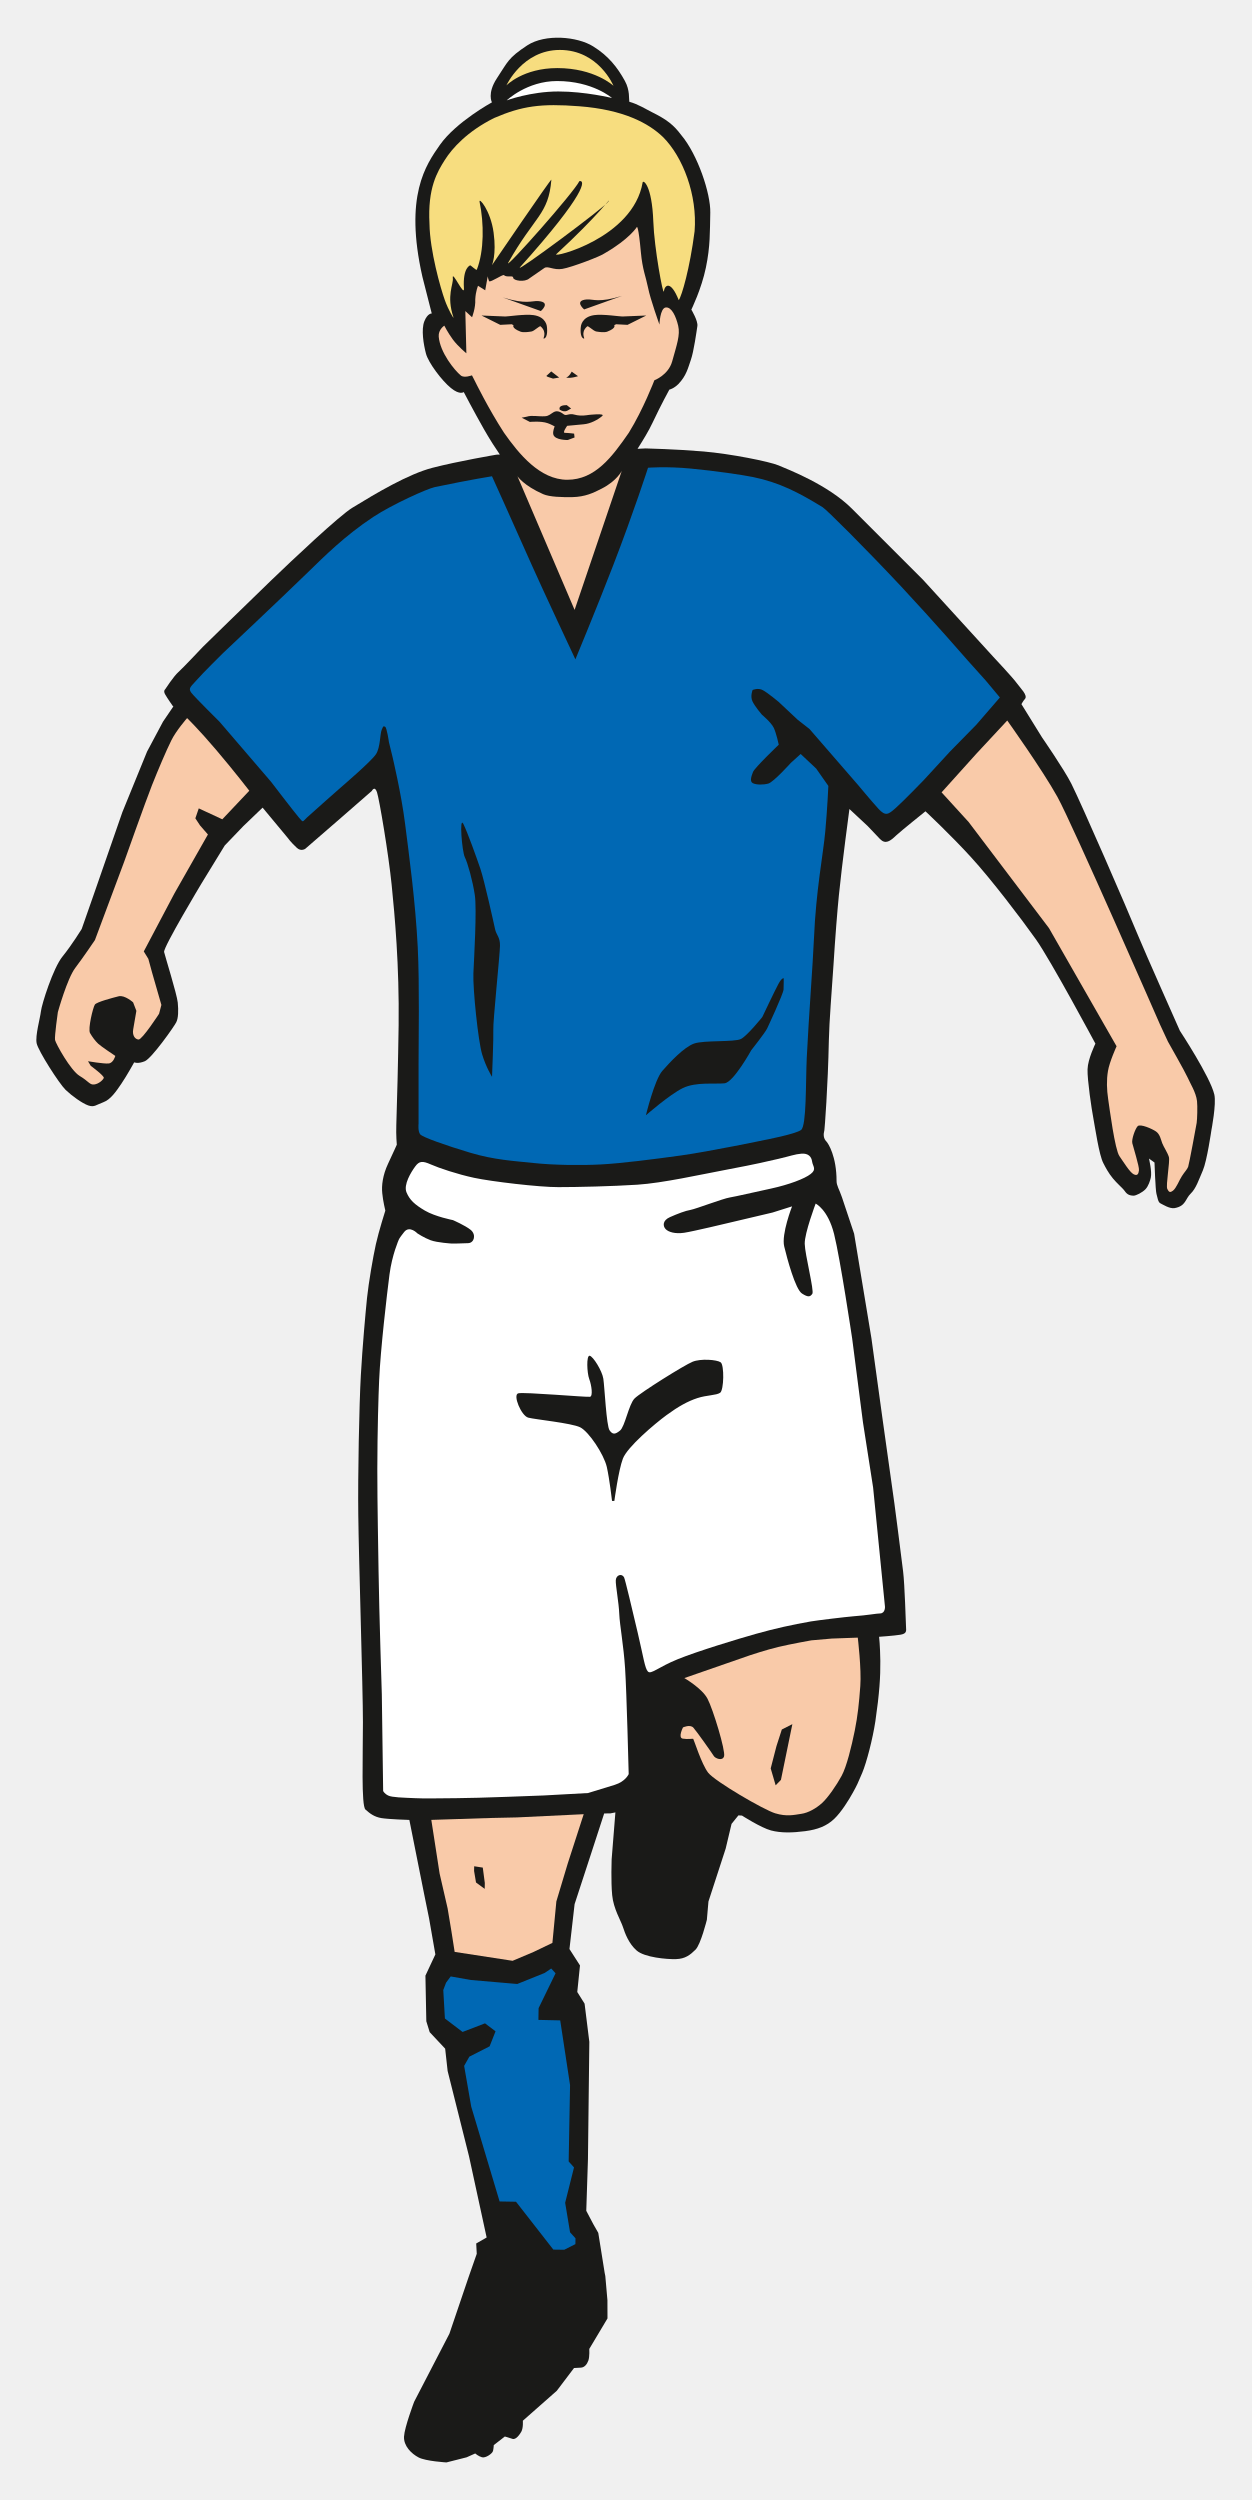
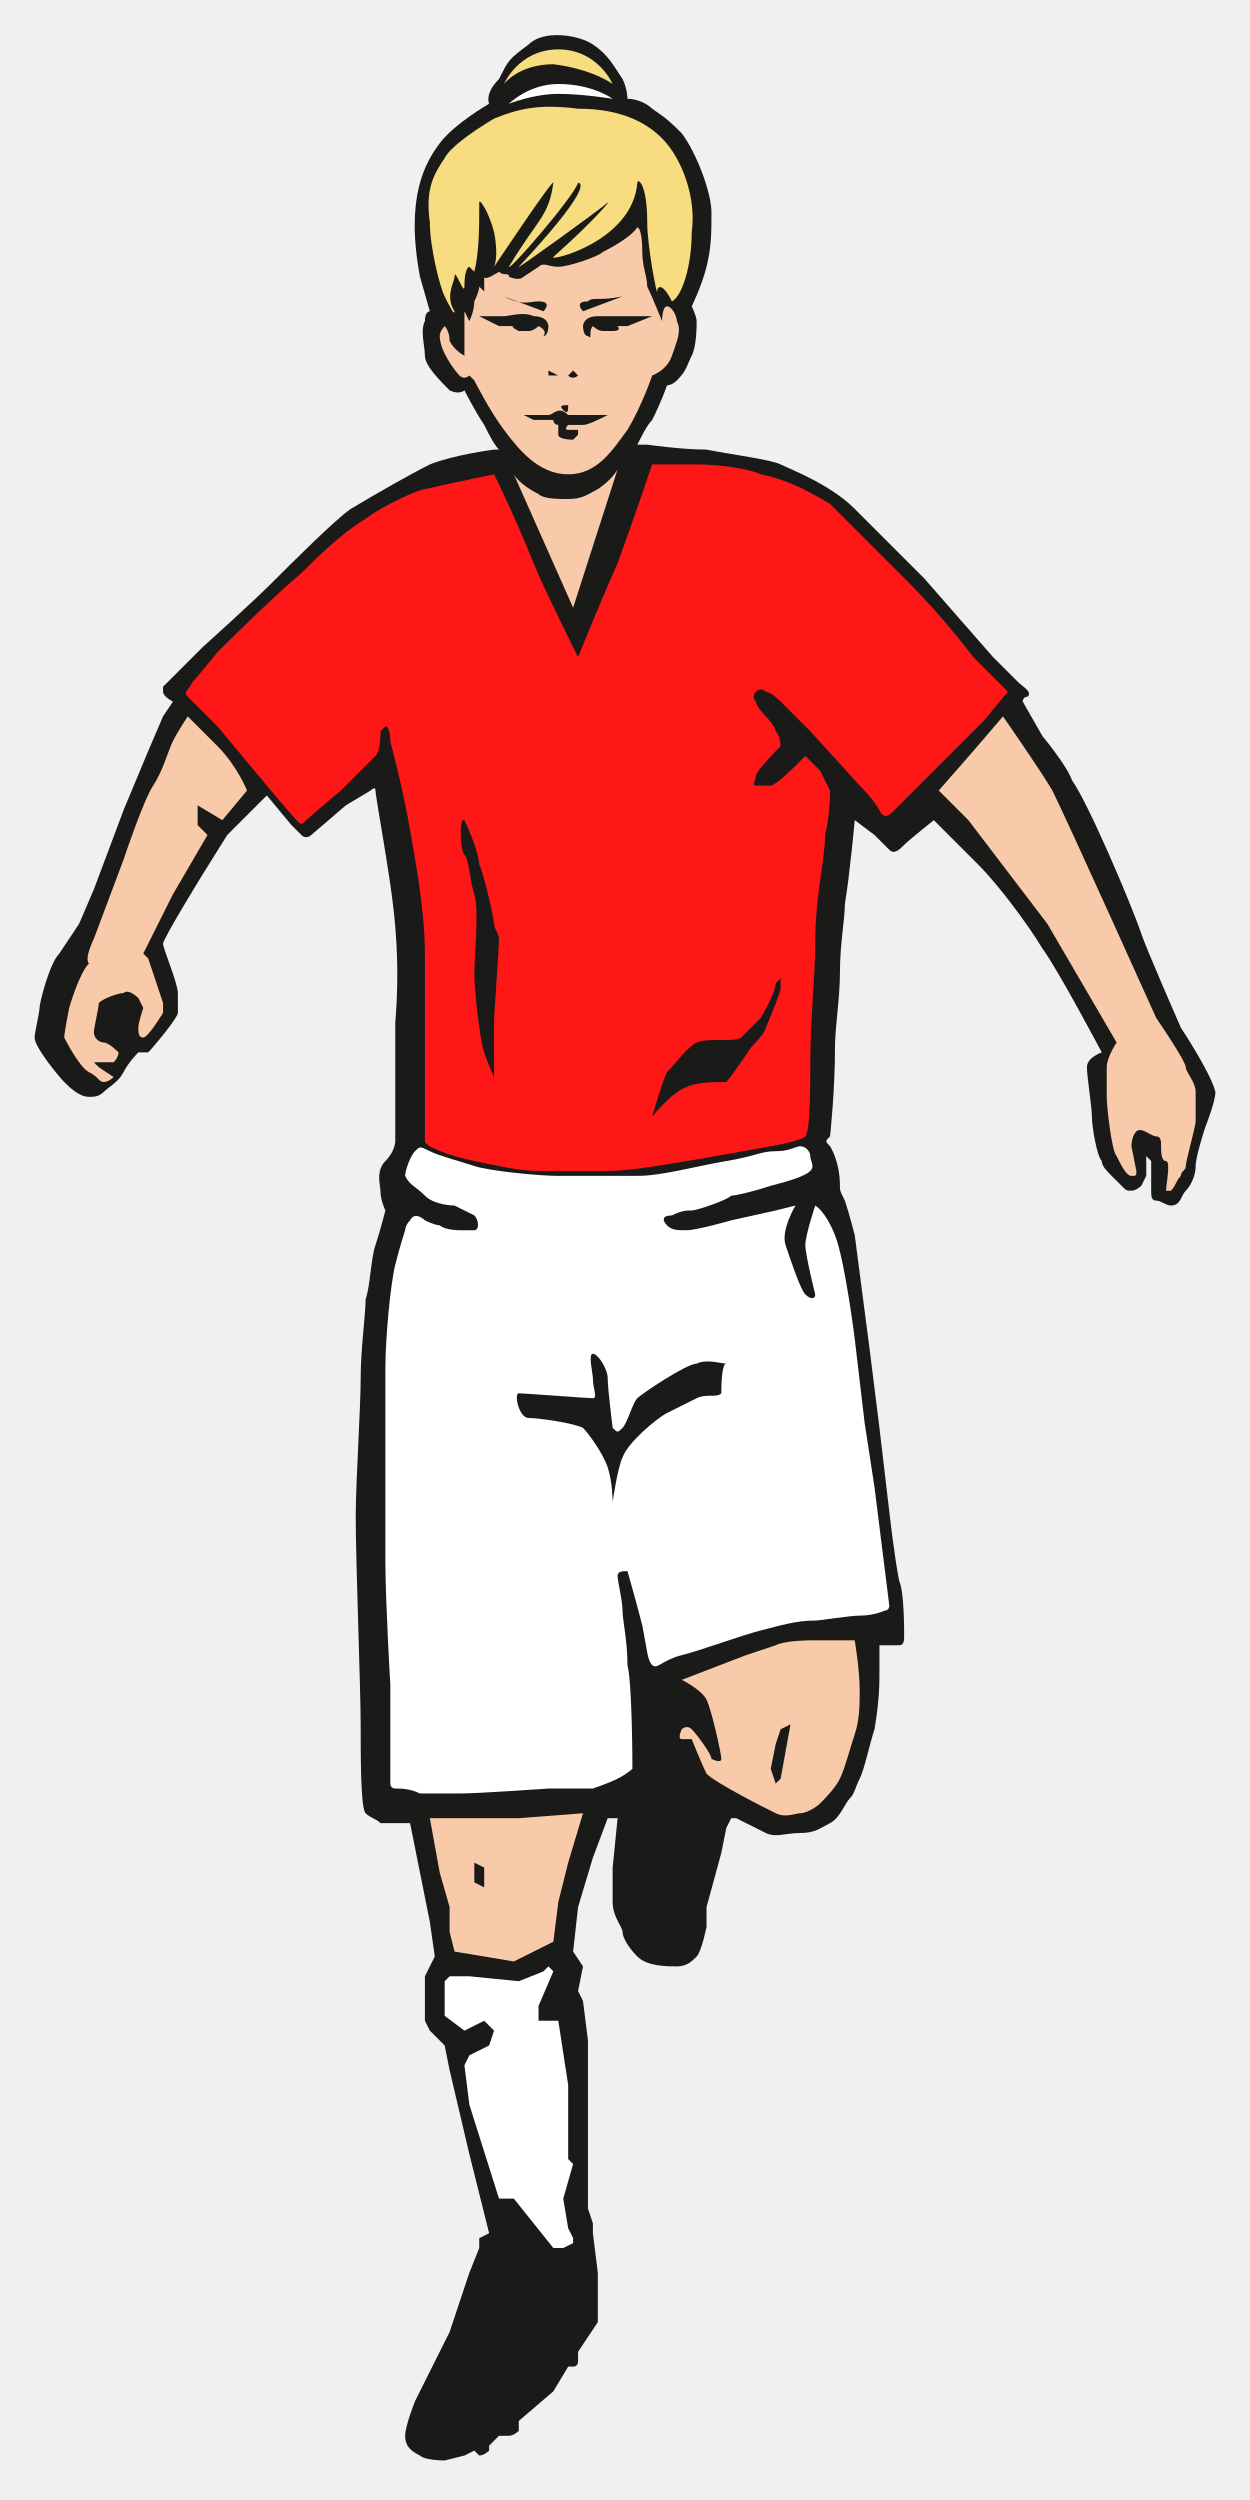
- <svg xmlns="http://www.w3.org/2000/svg" version="1.1" id="Ebene_1" x="0px" y="0px" width="25.305px" height="50.561px" viewBox="0 0 25.305 50.561" enable-background="new 0 0 25.305 50.561" xml:space="preserve">
-   <path fill-rule="evenodd" clip-rule="evenodd" fill="#1A1A18" d="M24.559,22.136c-0.081-0.354-0.697-1.29-0.697-1.29  s-0.725-1.631-0.835-1.901c-0.25-0.609-1.141-2.656-1.359-3.094c-0.146-0.289-0.594-0.938-0.594-0.938l-0.416-0.672  c0,0,0.035-0.066,0.07-0.104c0.067-0.073-0.093-0.221-0.166-0.323c-0.072-0.103-0.473-0.53-0.473-0.53l-1.422-1.559  c0,0-1.167-1.166-1.438-1.438c-0.484-0.484-1.291-0.793-1.484-0.875c-0.195-0.08-0.969-0.234-1.515-0.281  c-0.547-0.047-1.172-0.062-1.172-0.062l-0.164,0.008c0.107-0.168,0.228-0.365,0.305-0.531c0.168-0.357,0.338-0.666,0.338-0.666  s0.088-0.018,0.183-0.113c0.163-0.17,0.196-0.329,0.253-0.492c0.058-0.164,0.115-0.576,0.131-0.681  c0.016-0.104-0.122-0.332-0.122-0.332s0.204-0.414,0.294-0.849c0.091-0.435,0.08-0.727,0.089-1.112  c0.009-0.384-0.253-1.172-0.587-1.569c-0.154-0.205-0.288-0.312-0.596-0.465c-0.133-0.066-0.275-0.159-0.455-0.209  c-0.01-0.049,0.016-0.233-0.09-0.423c-0.152-0.275-0.333-0.506-0.641-0.697c-0.317-0.199-0.967-0.259-1.333-0.02  c-0.392,0.258-0.39,0.329-0.614,0.666c-0.201,0.306-0.1,0.486-0.1,0.486s-0.724,0.395-1.052,0.86  C8.613,3.336,8.172,3.959,8.543,5.598L8.732,6.34c0,0-0.084-0.008-0.15,0.158C8.516,6.663,8.566,6.967,8.615,7.152  c0.049,0.184,0.32,0.546,0.504,0.695c0.182,0.149,0.26,0.082,0.26,0.082s0.195,0.375,0.406,0.747  c0.13,0.229,0.248,0.406,0.324,0.517l-0.066,0.002c0,0-0.775,0.131-1.297,0.266c-0.484,0.125-1.136,0.511-1.62,0.808  C6.861,10.43,5.918,11.32,5.48,11.742S4.1,13.085,4.1,13.085s-0.406,0.432-0.494,0.509c-0.09,0.078-0.266,0.347-0.266,0.347  s-0.043,0.03,0.002,0.106c0.043,0.076,0.151,0.229,0.151,0.229l0.013,0.012l-0.209,0.307l-0.323,0.606l-0.499,1.224l-0.57,1.641  l-0.253,0.723c0,0-0.197,0.32-0.387,0.555c-0.19,0.232-0.421,0.967-0.437,1.107c-0.016,0.143-0.118,0.494-0.087,0.648  c0.031,0.154,0.458,0.82,0.586,0.943s0.336,0.272,0.458,0.315c0.123,0.042,0.157-0.011,0.305-0.065  c0.147-0.054,0.256-0.215,0.366-0.377s0.258-0.43,0.258-0.43s0.072,0.037,0.216-0.023c0.142-0.062,0.592-0.701,0.634-0.786  c0.043-0.083,0.047-0.235,0.031-0.401c-0.017-0.168-0.255-0.93-0.276-1.021c-0.022-0.091,0.757-1.388,0.757-1.388l0.469-0.766  l0.375-0.391l0.391-0.375l0.506,0.609c0,0,0.062,0.09,0.188,0.205c0.084,0.078,0.168,0.019,0.168,0.019l0.729-0.632l0.618-0.539  c0,0,0.057-0.115,0.104,0.025s0.234,1.25,0.297,1.875s0.156,1.625,0.141,2.844c-0.011,0.781-0.031,1.516-0.047,2.016  c-0.007,0.204,0.01,0.395,0.01,0.395S7.959,23.3,7.849,23.534s-0.134,0.444-0.118,0.599c0.014,0.154,0.062,0.351,0.062,0.351  s-0.131,0.411-0.191,0.679c-0.059,0.268-0.145,0.766-0.179,1.086c-0.032,0.32-0.091,0.963-0.125,1.562s-0.062,2.057-0.052,2.822  c0.01,0.906,0.094,3.511,0.094,4.198s-0.036,1.686,0.051,1.766c0.088,0.079,0.178,0.149,0.324,0.173  c0.146,0.024,0.564,0.037,0.564,0.037l0.299,1.5l0.1,0.492l0.127,0.728l-0.201,0.429l0.018,0.923l0.068,0.22l0.313,0.334l0.05,0.451  l0.432,1.723l0.357,1.645l-0.211,0.121l0.011,0.209l-0.159,0.454l-0.394,1.162l-0.713,1.376c0,0-0.196,0.518-0.205,0.705  c-0.009,0.189,0.148,0.345,0.296,0.422c0.147,0.076,0.562,0.1,0.562,0.1l0.407-0.103l0.175-0.078c0,0,0.064,0.057,0.137,0.077  c0.07,0.021,0.21-0.073,0.223-0.129s0.015-0.117,0.015-0.117l0.224-0.174c0,0,0.078,0.021,0.152,0.047  c0.074,0.027,0.154-0.097,0.181-0.144c0.043-0.079,0.031-0.222,0.031-0.222l0.687-0.606l0.348-0.46c0,0,0.07-0.004,0.141-0.008  c0.069-0.004,0.122-0.065,0.15-0.145c0.027-0.08,0.018-0.234,0.018-0.234l0.368-0.616l-0.001-0.367l-0.043-0.491l-0.013-0.064  L12.1,45.159l-0.101-0.177l-0.142-0.27l0.034-1.042l0.028-2.374l-0.096-0.773l-0.148-0.236l0.055-0.537l-0.213-0.332l0.104-0.908  l0.338-1.035l0.26-0.799l0.123-0.001l0.104-0.02l-0.076,0.951c0,0-0.016,0.448,0.011,0.722c0.025,0.274,0.178,0.52,0.218,0.646  c0.041,0.127,0.119,0.337,0.278,0.475s0.607,0.179,0.794,0.173c0.188-0.005,0.289-0.086,0.396-0.192  c0.106-0.107,0.229-0.604,0.229-0.604l0.032-0.369l0.348-1.069l0.119-0.501l0.139-0.172l0.072,0.004c0,0,0.383,0.246,0.588,0.301  c0.206,0.054,0.438,0.047,0.691,0.014s0.435-0.105,0.584-0.246s0.301-0.39,0.382-0.537c0.081-0.146,0.101-0.191,0.187-0.396  c0.087-0.207,0.211-0.682,0.266-1.045c0.082-0.559,0.104-0.907,0.1-1.218s-0.025-0.489-0.025-0.489s0.309-0.021,0.432-0.042  c0.124-0.021,0.119-0.071,0.113-0.153c-0.004-0.076-0.027-0.867-0.059-1.125c-0.055-0.456-0.176-1.374-0.176-1.374l-0.238-1.696  l-0.227-1.648l-0.35-2.114c0-0.001-0.141-0.425-0.246-0.737c-0.056-0.163-0.109-0.236-0.109-0.328c0-0.5-0.168-0.76-0.203-0.797  c-0.062-0.062-0.068-0.141-0.043-0.234c0.004-0.01,0.072-0.885,0.09-1.812c0.008-0.389,0.062-1.047,0.094-1.531  c0.035-0.561,0.078-1.098,0.109-1.406c0.062-0.625,0.213-1.744,0.213-1.744l0.367,0.342c0,0,0.153,0.16,0.251,0.264  c0.112,0.116,0.208,0.043,0.331-0.075c0.088-0.083,0.589-0.485,0.589-0.485s0.519,0.486,0.923,0.93  c0.404,0.441,1.01,1.236,1.311,1.66c0.301,0.425,1.203,2.109,1.203,2.109s-0.154,0.312-0.159,0.52  c-0.007,0.207,0.083,0.812,0.117,0.986c0.033,0.174,0.116,0.75,0.202,0.91c0.046,0.09,0.101,0.197,0.194,0.31  c0.077,0.094,0.197,0.199,0.222,0.233c0.053,0.075,0.088,0.112,0.193,0.116c0.053,0.001,0.18-0.065,0.242-0.129  s0.096-0.177,0.109-0.235c0.028-0.124-0.037-0.387-0.037-0.387l0.112,0.08c0,0,0.019,0.565,0.04,0.635  c0.021,0.068,0.029,0.167,0.08,0.191s0.186,0.114,0.289,0.096c0.227-0.042,0.213-0.187,0.322-0.292  c0.11-0.105,0.164-0.28,0.247-0.47s0.173-0.814,0.173-0.814S24.603,22.325,24.559,22.136z" />
-   <path id="skin-arm-r" fill-rule="evenodd" clip-rule="evenodd" fill="#F9CAA9" d="M3.078,19.677l0.186,0.647l-0.047,0.179  c0,0-0.342,0.527-0.415,0.521s-0.13-0.084-0.108-0.207s0.064-0.373,0.064-0.373l-0.066-0.172c0,0-0.169-0.152-0.291-0.123  c-0.123,0.031-0.445,0.115-0.482,0.168c-0.038,0.055-0.145,0.495-0.098,0.576c0.046,0.08,0.104,0.158,0.164,0.215  s0.347,0.247,0.347,0.247s-0.036,0.142-0.134,0.153c-0.098,0.01-0.418-0.045-0.418-0.045l0.055,0.092c0,0,0.277,0.204,0.264,0.245  c-0.013,0.04-0.101,0.122-0.194,0.133S1.796,21.87,1.611,21.76c-0.183-0.109-0.483-0.653-0.498-0.727  C1.1,20.96,1.17,20.47,1.17,20.47s0.188-0.68,0.353-0.896c0.165-0.217,0.397-0.562,0.397-0.562l0.591-1.583  c0,0,0.438-1.234,0.562-1.547s0.291-0.705,0.391-0.906c0.098-0.2,0.32-0.453,0.32-0.453s0.227,0.219,0.586,0.641  s0.672,0.828,0.672,0.828L4.496,16.57L4.02,16.349L3.951,16.55l0.094,0.143l0.16,0.184L3.527,18.07l-0.619,1.172L3,19.392  L3.078,19.677z" />
-   <path id="skin-arm-l" fill-rule="evenodd" clip-rule="evenodd" fill="#F9CAA9" d="M24.202,22.71  c-0.012,0.072-0.153,0.834-0.172,0.887s-0.071,0.102-0.126,0.188c-0.057,0.086-0.111,0.242-0.183,0.297  c-0.052,0.039-0.08,0.035-0.113-0.036c-0.034-0.071,0.058-0.558,0.032-0.646s-0.108-0.208-0.135-0.28  c-0.027-0.072-0.045-0.18-0.125-0.236c-0.08-0.056-0.32-0.16-0.371-0.108c-0.051,0.053-0.127,0.268-0.109,0.344  s0.144,0.476,0.135,0.548c-0.009,0.071-0.029,0.12-0.107,0.081s-0.197-0.236-0.287-0.365c-0.093-0.129-0.2-0.961-0.229-1.155  s-0.035-0.386-0.004-0.569c0.03-0.184,0.174-0.5,0.174-0.5l-1.367-2.389l-1.625-2.146l-0.547-0.6l0.703-0.781l0.625-0.672  c0,0,0.71,0.994,1.016,1.547c0.305,0.553,2.076,4.607,2.076,4.607l0.158,0.34c0,0,0.355,0.625,0.4,0.73  c0.045,0.106,0.169,0.298,0.188,0.473C24.221,22.371,24.213,22.64,24.202,22.71z" />
-   <path id="player-shirt" fill-rule="evenodd" clip-rule="evenodd" fill="#0068B4" d="M18.679,15.781c0,0-0.416,0.431-0.566,0.562  c-0.15,0.133-0.204,0.17-0.349,0.012c-0.144-0.158-0.413-0.482-0.413-0.482l-0.979-1.129l-0.24-0.188l-0.387-0.363  c0,0-0.212-0.177-0.312-0.232c-0.1-0.058-0.212-0.006-0.212-0.006s-0.051,0.123-0.004,0.227c0.048,0.104,0.191,0.271,0.191,0.271  s0.188,0.156,0.241,0.267c0.052,0.11,0.101,0.341,0.101,0.341s-0.489,0.467-0.521,0.552s-0.072,0.189-0.004,0.226  c0.067,0.035,0.209,0.037,0.314,0.008c0.108-0.031,0.453-0.416,0.453-0.416l0.201-0.182l0.314,0.295l0.246,0.351  c0,0-0.02,0.459-0.062,0.917c-0.041,0.458-0.188,1.188-0.229,2.166c-0.025,0.566-0.104,1.562-0.146,2.417  c-0.023,0.5-0.002,1.375-0.115,1.458c-0.113,0.084-0.738,0.203-0.738,0.203s-1.125,0.234-1.687,0.312s-1.207,0.16-1.619,0.182  s-0.965,0.014-1.368-0.029S10,23.46,9.506,23.312S8.547,23,8.498,22.941s-0.033-0.215-0.033-0.215s0-0.645,0-1.166  s0.021-1.646-0.016-2.396c-0.047-0.938-0.18-1.898-0.256-2.5c-0.074-0.6-0.256-1.363-0.256-1.363l-0.071-0.291  c0,0-0.042-0.299-0.078-0.312c-0.036-0.015-0.035-0.018-0.069,0.064c-0.035,0.083-0.026,0.35-0.113,0.488  c-0.086,0.139-0.709,0.672-0.709,0.672s-0.594,0.523-0.69,0.613c-0.097,0.088-0.065,0.111-0.163-0.002  c-0.098-0.115-0.564-0.724-0.564-0.724l-1.04-1.212c0,0-0.5-0.494-0.571-0.587c-0.07-0.093-0.006-0.124,0.107-0.254  c0.112-0.131,0.539-0.552,0.539-0.552s1.139-1.072,1.701-1.619c0.337-0.328,0.758-0.75,1.333-1.13  c0.384-0.253,1.089-0.571,1.245-0.604c0.75-0.156,1.156-0.219,1.156-0.219s0.375,0.828,0.812,1.812  c0.211,0.475,0.875,1.891,0.875,1.891s0.427-1.028,0.766-1.906c0.422-1.094,0.703-1.969,0.703-1.969s0.359-0.031,0.859,0.016  s1.056,0.129,1.265,0.172c0.531,0.109,0.922,0.312,1.406,0.609c0.082,0.051,0.834,0.799,1.594,1.609  c0.658,0.705,1.342,1.492,1.342,1.492l0.366,0.408l0.284,0.34l-0.479,0.554l-0.528,0.538L18.679,15.781z" />
-   <path id="skin-leg-l" fill-rule="evenodd" clip-rule="evenodd" fill="#F9CAA9" d="M16.204,36.684  c-0.144,0.021-0.292,0.06-0.526-0.011s-1.216-0.645-1.355-0.82c-0.137-0.177-0.292-0.679-0.303-0.686  c-0.013-0.006-0.108,0.013-0.211-0.004c-0.104-0.017,0.004-0.227,0.004-0.227s0.145-0.068,0.211,0.006  c0.065,0.072,0.388,0.53,0.412,0.572c0.023,0.043,0.175,0.114,0.208,0.006c0.033-0.109-0.224-0.955-0.335-1.164  c-0.109-0.21-0.469-0.418-0.469-0.418l1.333-0.463c0,0,0.324-0.108,0.572-0.167c0.246-0.059,0.664-0.133,0.664-0.133l0.413-0.036  l0.526-0.019c0,0,0.077,0.642,0.051,0.98c-0.025,0.339-0.05,0.592-0.113,0.906c-0.064,0.315-0.164,0.726-0.265,0.91  c-0.1,0.185-0.276,0.441-0.394,0.548S16.349,36.664,16.204,36.684z" />
-   <polygon fill-rule="evenodd" clip-rule="evenodd" fill="#1A1A18" points="15.687,36.107 15.587,35.765 15.703,35.316 15.812,34.978   16.025,34.87 15.794,35.997 15.687,36.107 " />
-   <path fill-rule="evenodd" clip-rule="evenodd" fill="#1A1A18" d="M15.517,20.796c-0.039,0.086-0.324,0.445-0.324,0.445  s-0.357,0.648-0.539,0.668c-0.181,0.021-0.576-0.033-0.843,0.096c-0.269,0.131-0.748,0.551-0.748,0.551s0.173-0.715,0.332-0.898  c0.161-0.184,0.439-0.48,0.643-0.553c0.203-0.071,0.819-0.025,0.949-0.093c0.129-0.067,0.43-0.443,0.43-0.443  s0.258-0.545,0.328-0.673c0.069-0.127,0.105-0.111,0.105-0.111s0.002,0.133-0.003,0.227C15.84,20.107,15.517,20.796,15.517,20.796  S15.635,20.533,15.517,20.796z" />
-   <polygon id="skin-leg-r" fill-rule="evenodd" clip-rule="evenodd" fill="#F9CAA9" points="11.805,36.691 11.482,37.689   11.252,38.455 11.172,39.294 10.791,39.477 10.367,39.656 9.195,39.476 9.131,39.066 9.053,38.597 8.891,37.892 8.723,36.806   9.912,36.768 10.456,36.756 " />
-   <polygon id="player-sock-r" fill-rule="evenodd" clip-rule="evenodd" fill="#0068B4" points="11.412,45.5 11.191,45.497   10.436,44.529 10.104,44.523 9.53,42.605 9.387,41.781 9.492,41.595 9.902,41.386 10.022,41.082 9.809,40.921 9.355,41.095   8.998,40.823 8.965,40.247 9.021,40.099 9.115,39.972 9.521,40.044 10.461,40.125 11.015,39.902 11.148,39.812 11.236,39.908   10.893,40.613 10.889,40.851 11.33,40.861 11.529,42.17 11.501,43.714 11.609,43.835 11.43,44.55 11.529,45.147 11.639,45.268   11.637,45.386 11.412,45.5 11.412,45.5 " />
-   <polygon fill-rule="evenodd" clip-rule="evenodd" fill="#1A1A18" points="9.805,38.082 9.803,38.201 9.627,38.072 9.588,37.839   9.59,37.744 9.764,37.771 9.805,38.082 " />
-   <path fill-rule="evenodd" clip-rule="evenodd" fill="#1A1A18" d="M9.951,21.778c0,0-0.121-0.19-0.201-0.458  c-0.08-0.266-0.188-1.318-0.176-1.633c0.014-0.314,0.072-1.295,0.029-1.584s-0.145-0.653-0.202-0.766  c-0.057-0.113-0.116-0.842-0.03-0.674c0.084,0.17,0.262,0.665,0.344,0.906c0.082,0.243,0.27,1.096,0.297,1.221  c0.027,0.126,0.104,0.159,0.1,0.341c-0.003,0.183-0.145,1.548-0.135,1.695C9.984,20.974,9.951,21.778,9.951,21.778z" />
-   <path id="player-shorts" fill-rule="evenodd" clip-rule="evenodd" fill="#FFFFFF" d="M17.658,30.083l-0.205-1.316l-0.218-1.693  c0,0-0.241-1.617-0.366-2.116s-0.373-0.616-0.373-0.616s-0.225,0.596-0.221,0.812s0.195,0.953,0.154,1.012  c-0.041,0.058-0.078,0.08-0.209-0.005c-0.134-0.085-0.3-0.704-0.36-0.953s0.159-0.81,0.159-0.81l-0.396,0.125l-0.873,0.206  c0,0-0.736,0.177-0.914,0.203c-0.18,0.026-0.314-0.013-0.373-0.073c-0.059-0.062-0.068-0.176,0.088-0.244  c0.154-0.068,0.309-0.128,0.417-0.146c0.108-0.02,0.654-0.229,0.792-0.251c0.137-0.023,0.48-0.104,0.838-0.181  c0.357-0.078,0.676-0.197,0.799-0.295c0.125-0.097,0.04-0.153,0.027-0.252c-0.013-0.1-0.08-0.167-0.213-0.158  c-0.133,0.01-0.234,0.051-0.464,0.104s-0.438,0.104-1.017,0.213c-0.578,0.109-1.322,0.277-1.841,0.311  c-0.518,0.033-1.211,0.049-1.596,0.049c-0.387,0.002-1.366-0.115-1.703-0.188c-0.338-0.072-0.715-0.199-0.879-0.272  c-0.165-0.073-0.232-0.071-0.315,0.044c-0.084,0.115-0.238,0.365-0.175,0.521c0.064,0.155,0.166,0.248,0.373,0.37  s0.566,0.192,0.566,0.192s0.248,0.107,0.36,0.198c0.114,0.095,0.073,0.26-0.048,0.268C9.354,25.15,9.135,25.15,9.135,25.15  s-0.291-0.017-0.426-0.067c-0.135-0.05-0.268-0.139-0.268-0.139s-0.156-0.165-0.266-0.029C8.068,25.05,8.066,25.07,8.066,25.07  s-0.137,0.305-0.189,0.707s-0.182,1.513-0.209,2.137c-0.014,0.32-0.035,0.994-0.037,1.792c0,0.763,0.02,1.649,0.025,2.063  c0.012,0.848,0.066,2.495,0.066,2.495l0.027,1.958c0,0,0.024,0.054,0.103,0.092c0.077,0.038,0.298,0.042,0.543,0.053  c0.244,0.012,0.438,0,0.835,0s1.771-0.055,1.771-0.055l0.892-0.049c0,0,0.324-0.098,0.541-0.166  c0.219-0.068,0.281-0.217,0.281-0.217s-0.042-1.678-0.073-2.139c-0.03-0.462-0.108-0.871-0.118-1.101  c-0.008-0.229-0.077-0.579-0.07-0.683c0.008-0.105,0.121-0.141,0.167-0.057c0.022,0.042,0.166,0.652,0.278,1.128  c0.114,0.484,0.143,0.716,0.205,0.778c0.063,0.064,0.204-0.087,0.602-0.249c0.398-0.162,1.218-0.411,1.588-0.515  c0.369-0.104,0.729-0.184,1.108-0.25c0.139-0.023,0.702-0.091,0.862-0.104c0.28-0.02,0.465-0.057,0.534-0.057  c0.109-0.002,0.1-0.137,0.1-0.137L17.658,30.083z M14.564,28.168c-0.079,0.054-0.269,0.045-0.461,0.108s-0.383,0.168-0.623,0.344  s-0.795,0.646-0.883,0.881c-0.089,0.234-0.172,0.854-0.172,0.854h-0.047c0,0-0.049-0.435-0.106-0.688  c-0.059-0.254-0.362-0.713-0.539-0.801c-0.176-0.086-0.91-0.158-1.05-0.195s-0.318-0.463-0.201-0.492  c0.117-0.03,1.391,0.083,1.451,0.07c0.062-0.013,0.031-0.234-0.016-0.359c-0.046-0.123-0.061-0.479,0.008-0.471  c0.069,0.01,0.253,0.305,0.277,0.465c0.025,0.162,0.062,0.959,0.127,1.045c0.062,0.087,0.111,0.084,0.21,0.004  c0.099-0.078,0.177-0.529,0.294-0.649c0.119-0.12,1.009-0.677,1.173-0.743c0.165-0.068,0.493-0.043,0.569,0.011  C14.65,27.605,14.642,28.114,14.564,28.168z" />
-   <path id="hair-p" fill="#F7DD7F" d="M12.407,1.735c0,0-0.298-0.725-1.085-0.725c-0.754,0-1.08,0.717-1.08,0.717  s0.338-0.35,1.029-0.35C12.026,1.377,12.407,1.735,12.407,1.735z" />
-   <path fill="#FFFFFF" d="M12.377,1.982c0,0-0.39-0.343-1.111-0.343c-0.609,0-1.018,0.391-1.018,0.391s0.484-0.18,1.045-0.18  C11.836,1.85,12.377,1.982,12.377,1.982z" />
-   <path id="hair" fill-rule="evenodd" clip-rule="evenodd" fill="#F7DD7F" d="M9.511,5.366c0.009,0,0.124,0.108,0.132,0.089  c0.15-0.383,0.146-0.94,0.057-1.369c-0.025-0.115,0.223,0.168,0.283,0.62c0.061,0.452-0.034,0.658-0.034,0.658  s1.204-1.768,1.202-1.729c-0.057,0.709-0.338,0.728-0.877,1.686c-0.032,0.108,1.324-1.417,1.444-1.658  c0.122-0.026,0.157,0.229-1.204,1.745c-0.091,0.124,1.724-1.221,1.794-1.335c0.065-0.108-0.199,0.276-1.058,1.068  c-0.09,0.082,1.553-0.318,1.747-1.451c0.009-0.058,0.188,0.044,0.216,0.792c0.018,0.534,0.199,1.508,0.213,1.41  c0.02-0.135,0.141-0.224,0.301,0.178c0.062-0.083,0.224-0.64,0.321-1.394c0.058-0.728-0.233-1.5-0.64-1.905  c-0.291-0.28-0.798-0.554-1.695-0.622c-0.777-0.06-1.156-0.005-1.718,0.237c-0.543,0.27-0.85,0.612-1,0.851  C8.845,3.475,8.646,3.8,8.686,4.527C8.694,5.071,8.91,5.83,8.996,6.069c0.07,0.197,0.192,0.404,0.174,0.347  C9.023,5.977,9.175,5.747,9.158,5.624C9.135,5.442,9.395,6.021,9.383,5.833C9.355,5.406,9.511,5.366,9.511,5.366z" />
-   <path id="skin-face" fill-rule="evenodd" clip-rule="evenodd" fill="#F9CAA9" d="M13.466,6.218  c-0.119,0.012-0.129,0.346-0.129,0.346s-0.186-0.515-0.231-0.748c-0.047-0.233-0.111-0.355-0.145-0.717  c-0.047-0.526-0.079-0.51-0.079-0.51s-0.149,0.243-0.651,0.532c-0.07,0.058-0.676,0.288-0.857,0.317  c-0.182,0.03-0.289-0.065-0.363-0.019l-0.306,0.212c-0.091,0.082-0.327,0.047-0.327-0.017c0-0.052-0.139,0.005-0.185-0.051  c-0.038-0.012-0.265,0.15-0.301,0.125C9.864,5.615,9.864,5.587,9.864,5.587L9.813,5.871L9.668,5.78c0,0-0.047,0.105-0.056,0.273  C9.621,6.23,9.547,6.416,9.547,6.416L9.411,6.291l0.021,0.854c0,0-0.169-0.138-0.272-0.277c-0.103-0.14-0.174-0.282-0.174-0.282  S8.861,6.664,8.873,6.81C8.9,7.129,9.192,7.49,9.321,7.595C9.389,7.65,9.545,7.591,9.545,7.591l0.06,0.117  c0,0,0.274,0.561,0.589,1.045c0.301,0.428,0.726,0.95,1.279,0.95c0.565,0,0.909-0.466,1.244-0.95  c0.295-0.477,0.517-1.062,0.517-1.062s0.282-0.104,0.36-0.381c0.093-0.335,0.166-0.535,0.122-0.721  C13.672,6.402,13.585,6.207,13.466,6.218z M11.869,6.056c0.135-0.008,0.236,0.074,0.712-0.072l-0.767,0.274  C11.814,6.258,11.598,6.076,11.869,6.056z M11.562,7.516l0.128,0.092c0,0-0.145,0.05-0.24,0.028  C11.518,7.613,11.562,7.516,11.562,7.516z M11.462,8.193l0.089,0.07c-0.061,0.022-0.102,0.1-0.231,0.023  C11.293,8.213,11.381,8.193,11.462,8.193z M11.149,7.512l0.16,0.124l-0.124,0.021l-0.109-0.036l-0.027-0.017L11.149,7.512z   M10.883,6.089c0.271,0.019,0.055,0.202,0.055,0.202L10.17,6.016C10.645,6.162,10.747,6.081,10.883,6.089z M10.386,6.576  l-0.039-0.018L10.117,6.57L9.738,6.381l0.483,0.02c0.051,0.001,0.397-0.053,0.569-0.028c0.264,0.037,0.271,0.237,0.271,0.237  S11.091,6.824,11,6.848c-0.034,0.008,0.08-0.118-0.066-0.247c-0.023-0.02-0.125,0.095-0.188,0.104  c-0.173,0.029-0.22,0.002-0.22,0.002C10.336,6.633,10.386,6.576,10.386,6.576z M11.803,8.581c-0.095,0.007-0.332,0.031-0.332,0.031  s-0.102,0.14-0.049,0.142c0.074,0.001,0.189,0.016,0.189,0.016l0.009,0.078l-0.137,0.051c0,0-0.259,0.006-0.292-0.11  c-0.018-0.063,0.027-0.165,0.027-0.165s-0.084-0.047-0.143-0.066c-0.132-0.047-0.359-0.025-0.359-0.025L10.55,8.447  c0,0,0.077-0.012,0.108-0.021c0.101-0.033,0.225,0.002,0.369-0.008c0.146-0.008,0.174-0.193,0.374-0.039  c0.056,0.043,0.101-0.029,0.224,0.008c0.123,0.036,0.27,0.006,0.27,0.006s0.355-0.043,0.285,0.02  C12.096,8.487,11.943,8.57,11.803,8.581z M12.691,6.57l-0.23-0.012l-0.039,0.018c0,0,0.051,0.057-0.14,0.131  c0,0-0.048,0.027-0.22-0.002C12,6.696,11.897,6.581,11.875,6.601c-0.146,0.129-0.033,0.255-0.066,0.247  c-0.092-0.024-0.062-0.238-0.062-0.238s0.008-0.2,0.271-0.237c0.171-0.025,0.519,0.029,0.568,0.028l0.484-0.02L12.691,6.57z" />
-   <path id="skin-neck" fill-rule="evenodd" clip-rule="evenodd" fill="#F9CAA9" d="M11.621,12.335l-1.156-2.703  c0,0,0.125,0.188,0.52,0.362c0.131,0.058,0.386,0.063,0.59,0.06c0.26-0.005,0.432-0.088,0.594-0.172  c0.307-0.156,0.406-0.359,0.406-0.359L11.621,12.335z" />
+ <svg xmlns="http://www.w3.org/2000/svg" version="1.1" id="Ebene_1" x="0px" y="0px" viewBox="0 0 25.3 50.6" style="enable-background:new 0 0 25.3 50.6;" xml:space="preserve">
+   <style type="text/css">
+ 	.st0{fill-rule:evenodd;clip-rule:evenodd;fill:#1A1A18;}
+ 	.st1{fill-rule:evenodd;clip-rule:evenodd;fill:#F9CAA9;}
+ 	.st2{fill-rule:evenodd;clip-rule:evenodd;fill:#FF1717;}
+ 	.st3{fill-rule:evenodd;clip-rule:evenodd;fill:#FFFFFF;}
+ 	.st4{fill:#F7DD7F;}
+ 	.st5{fill:#FFFFFF;}
+ 	.st6{fill-rule:evenodd;clip-rule:evenodd;fill:#F7DD7F;}
+ </style>
+   <path class="st0" d="M24.6,22.1c-0.1-0.4-0.7-1.3-0.7-1.3s-0.7-1.6-0.8-1.9c-0.2-0.6-1.1-2.7-1.4-3.1c-0.1-0.3-0.6-0.9-0.6-0.9  l-0.4-0.7c0,0,0-0.1,0.1-0.1c0.1-0.1-0.1-0.2-0.2-0.3c-0.1-0.1-0.5-0.5-0.5-0.5l-1.4-1.6c0,0-1.2-1.2-1.4-1.4  c-0.5-0.5-1.3-0.8-1.5-0.9c-0.2-0.1-1-0.2-1.5-0.3c-0.5,0-1.2-0.1-1.2-0.1l-0.2,0c0.1-0.2,0.2-0.4,0.3-0.5c0.2-0.4,0.3-0.7,0.3-0.7  s0.1,0,0.2-0.1c0.2-0.2,0.2-0.3,0.3-0.5c0.1-0.2,0.1-0.6,0.1-0.7c0-0.1-0.1-0.3-0.1-0.3s0.2-0.4,0.3-0.8c0.1-0.4,0.1-0.7,0.1-1.1  c0-0.4-0.3-1.2-0.6-1.6c-0.2-0.2-0.3-0.3-0.6-0.5c-0.1-0.1-0.3-0.2-0.5-0.2c0,0,0-0.2-0.1-0.4c-0.2-0.3-0.3-0.5-0.6-0.7  c-0.3-0.2-1-0.3-1.3,0c-0.4,0.3-0.4,0.3-0.6,0.7C9.8,1.9,9.9,2.1,9.9,2.1S9.2,2.5,8.9,2.9C8.6,3.3,8.2,4,8.5,5.6l0.2,0.7  c0,0-0.1,0-0.1,0.2c-0.1,0.2,0,0.5,0,0.7c0,0.2,0.3,0.5,0.5,0.7C9.3,8,9.4,7.9,9.4,7.9s0.2,0.4,0.4,0.7c0.1,0.2,0.2,0.4,0.3,0.5  l-0.1,0c0,0-0.8,0.1-1.3,0.3C8.3,9.6,7.6,10,7.1,10.3c-0.3,0.2-1.2,1.1-1.6,1.5s-1.4,1.3-1.4,1.3s-0.4,0.4-0.5,0.5  c-0.1,0.1-0.3,0.3-0.3,0.3s0,0,0,0.1c0,0.1,0.2,0.2,0.2,0.2l0,0l-0.2,0.3L3,15.2l-0.5,1.2l-0.6,1.6l-0.3,0.7c0,0-0.2,0.3-0.4,0.6  c-0.2,0.2-0.4,1-0.4,1.1c0,0.1-0.1,0.5-0.1,0.6c0,0.2,0.5,0.8,0.6,0.9s0.3,0.3,0.5,0.3c0.1,0,0.2,0,0.3-0.1c0.1-0.1,0.3-0.2,0.4-0.4  s0.3-0.4,0.3-0.4s0.1,0,0.2,0c0.1-0.1,0.6-0.7,0.6-0.8c0-0.1,0-0.2,0-0.4c0-0.2-0.3-0.9-0.3-1c0-0.1,0.8-1.4,0.8-1.4l0.5-0.8  l0.4-0.4l0.4-0.4l0.5,0.6c0,0,0.1,0.1,0.2,0.2c0.1,0.1,0.2,0,0.2,0l0.7-0.6L7.5,16c0,0,0.1-0.1,0.1,0s0.2,1.2,0.3,1.9  s0.2,1.6,0.1,2.8c0,0.8,0,1.5,0,2c0,0.2,0,0.4,0,0.4S8,23.3,7.8,23.5S7.7,24,7.7,24.1c0,0.2,0.1,0.4,0.1,0.4s-0.1,0.4-0.2,0.7  c-0.1,0.3-0.1,0.8-0.2,1.1c0,0.3-0.1,1-0.1,1.6s-0.1,2.1-0.1,2.8c0,0.9,0.1,3.5,0.1,4.2s0,1.7,0.1,1.8c0.1,0.1,0.2,0.1,0.3,0.2  c0.1,0,0.6,0,0.6,0l0.3,1.5l0.1,0.5l0.1,0.7L8.6,40l0,0.9l0.1,0.2L9,41.4l0.1,0.5l0.4,1.7l0.4,1.6l-0.2,0.1l0,0.2L9.5,46l-0.4,1.2  l-0.7,1.4c0,0-0.2,0.5-0.2,0.7c0,0.2,0.1,0.3,0.3,0.4C8.6,49.8,9,49.8,9,49.8l0.4-0.1l0.2-0.1c0,0,0.1,0.1,0.1,0.1  c0.1,0,0.2-0.1,0.2-0.1s0-0.1,0-0.1l0.2-0.2c0,0,0.1,0,0.2,0c0.1,0,0.2-0.1,0.2-0.1c0-0.1,0-0.2,0-0.2l0.7-0.6l0.3-0.5  c0,0,0.1,0,0.1,0c0.1,0,0.1-0.1,0.1-0.1c0-0.1,0-0.2,0-0.2l0.4-0.6l0-0.4l0-0.5l0-0.1l-0.1-0.8L12,45l-0.1-0.3l0-1l0-2.4l-0.1-0.8  l-0.1-0.2l0.1-0.5l-0.2-0.3l0.1-0.9l0.3-1l0.3-0.8l0.1,0l0.1,0l-0.1,1c0,0,0,0.4,0,0.7c0,0.3,0.2,0.5,0.2,0.6c0,0.1,0.1,0.3,0.3,0.5  s0.6,0.2,0.8,0.2c0.2,0,0.3-0.1,0.4-0.2c0.1-0.1,0.2-0.6,0.2-0.6l0-0.4l0.3-1.1l0.1-0.5l0.1-0.2l0.1,0c0,0,0.4,0.2,0.6,0.3  c0.2,0.1,0.4,0,0.7,0s0.4-0.1,0.6-0.2s0.3-0.4,0.4-0.5c0.1-0.1,0.1-0.2,0.2-0.4c0.1-0.2,0.2-0.7,0.3-1c0.1-0.6,0.1-0.9,0.1-1.2  s0-0.5,0-0.5s0.3,0,0.4,0c0.1,0,0.1-0.1,0.1-0.2c0-0.1,0-0.9-0.1-1.1c-0.1-0.5-0.2-1.4-0.2-1.4l-0.2-1.7l-0.2-1.6L17.3,25  c0,0-0.1-0.4-0.2-0.7c-0.1-0.2-0.1-0.2-0.1-0.3c0-0.5-0.2-0.8-0.2-0.8c-0.1-0.1-0.1-0.1,0-0.2c0,0,0.1-0.9,0.1-1.8  c0-0.4,0.1-1,0.1-1.5c0-0.6,0.1-1.1,0.1-1.4c0.1-0.6,0.2-1.7,0.2-1.7l0.4,0.3c0,0,0.2,0.2,0.3,0.3c0.1,0.1,0.2,0,0.3-0.1  c0.1-0.1,0.6-0.5,0.6-0.5s0.5,0.5,0.9,0.9c0.4,0.4,1,1.2,1.3,1.7c0.3,0.4,1.2,2.1,1.2,2.1S22,21.4,22,21.6c0,0.2,0.1,0.8,0.1,1  c0,0.2,0.1,0.8,0.2,0.9c0,0.1,0.1,0.2,0.2,0.3c0.1,0.1,0.2,0.2,0.2,0.2c0.1,0.1,0.1,0.1,0.2,0.1c0.1,0,0.2-0.1,0.2-0.1  s0.1-0.2,0.1-0.2c0-0.1,0-0.4,0-0.4l0.1,0.1c0,0,0,0.6,0,0.6c0,0.1,0,0.2,0.1,0.2s0.2,0.1,0.3,0.1c0.2,0,0.2-0.2,0.3-0.3  c0.1-0.1,0.2-0.3,0.2-0.5s0.2-0.8,0.2-0.8S24.6,22.3,24.6,22.1z" />
+   <path id="skin-arm-r" class="st1" d="M3.1,19.7l0.2,0.6l0,0.2c0,0-0.3,0.5-0.4,0.5s-0.1-0.1-0.1-0.2s0.1-0.4,0.1-0.4l-0.1-0.2  c0,0-0.2-0.2-0.3-0.1c-0.1,0-0.4,0.1-0.5,0.2c0,0.1-0.1,0.5-0.1,0.6c0,0.1,0.1,0.2,0.2,0.2s0.3,0.2,0.3,0.2s0,0.1-0.1,0.2  c-0.1,0-0.4,0-0.4,0l0.1,0.1c0,0,0.3,0.2,0.3,0.2c0,0-0.1,0.1-0.2,0.1s-0.1-0.1-0.3-0.2c-0.2-0.1-0.5-0.7-0.5-0.7  c0-0.1,0.1-0.6,0.1-0.6s0.2-0.7,0.4-0.9C1.7,19.4,1.9,19,1.9,19l0.6-1.6c0,0,0.4-1.2,0.6-1.5s0.3-0.7,0.4-0.9  c0.1-0.2,0.3-0.5,0.3-0.5s0.2,0.2,0.6,0.6S5,16,5,16l-0.5,0.6L4,16.3L4,16.5L4,16.7l0.2,0.2l-0.7,1.2l-0.6,1.2L3,19.4L3.1,19.7z" />
+   <path id="skin-arm-l" class="st1" d="M24.2,22.7c0,0.1-0.2,0.8-0.2,0.9s-0.1,0.1-0.1,0.2c-0.1,0.1-0.1,0.2-0.2,0.3  c-0.1,0-0.1,0-0.1,0c0-0.1,0.1-0.6,0-0.6s-0.1-0.2-0.1-0.3s0-0.2-0.1-0.2s-0.3-0.2-0.4-0.1c-0.1,0.1-0.1,0.3-0.1,0.3  s0.1,0.5,0.1,0.5c0,0.1,0,0.1-0.1,0.1s-0.2-0.2-0.3-0.4c-0.1-0.1-0.2-1-0.2-1.2s0-0.4,0-0.6c0-0.2,0.2-0.5,0.2-0.5l-1.4-2.4  l-1.6-2.1L19,16l0.7-0.8l0.6-0.7c0,0,0.7,1,1,1.5c0.3,0.6,2.1,4.6,2.1,4.6l0.2,0.3c0,0,0.4,0.6,0.4,0.7c0,0.1,0.2,0.3,0.2,0.5  C24.2,22.4,24.2,22.6,24.2,22.7z" />
+   <path id="player-shirt" class="st2" d="M18.7,15.8c0,0-0.4,0.4-0.6,0.6c-0.1,0.1-0.2,0.2-0.3,0c-0.1-0.2-0.4-0.5-0.4-0.5l-1-1.1  l-0.2-0.2l-0.4-0.4c0,0-0.2-0.2-0.3-0.2c-0.1-0.1-0.2,0-0.2,0s-0.1,0.1,0,0.2c0,0.1,0.2,0.3,0.2,0.3s0.2,0.2,0.2,0.3  c0.1,0.1,0.1,0.3,0.1,0.3s-0.5,0.5-0.5,0.6s-0.1,0.2,0,0.2c0.1,0,0.2,0,0.3,0c0.1,0,0.5-0.4,0.5-0.4l0.2-0.2l0.3,0.3l0.2,0.4  c0,0,0,0.5-0.1,0.9c0,0.5-0.2,1.2-0.2,2.2c0,0.6-0.1,1.6-0.1,2.4c0,0.5,0,1.4-0.1,1.5c-0.1,0.1-0.7,0.2-0.7,0.2s-1.1,0.2-1.7,0.3  s-1.2,0.2-1.6,0.2s-1,0-1.4,0s-0.8-0.1-1.3-0.2s-1-0.3-1-0.4s0-0.2,0-0.2s0-0.6,0-1.2s0-1.6,0-2.4c0-0.9-0.2-1.9-0.3-2.5  c-0.1-0.6-0.3-1.4-0.3-1.4L7.9,15c0,0,0-0.3-0.1-0.3c0,0,0,0-0.1,0.1c0,0.1,0,0.4-0.1,0.5c-0.1,0.1-0.7,0.7-0.7,0.7  s-0.6,0.5-0.7,0.6c-0.1,0.1-0.1,0.1-0.2,0c-0.1-0.1-0.6-0.7-0.6-0.7l-1-1.2c0,0-0.5-0.5-0.6-0.6c-0.1-0.1,0-0.1,0.1-0.3  c0.1-0.1,0.5-0.6,0.5-0.6s1.1-1.1,1.7-1.6c0.3-0.3,0.8-0.8,1.3-1.1c0.4-0.3,1.1-0.6,1.2-0.6C9.5,9.7,10,9.6,10,9.6s0.4,0.8,0.8,1.8  c0.2,0.5,0.9,1.9,0.9,1.9s0.4-1,0.8-1.9c0.4-1.1,0.7-2,0.7-2s0.4,0,0.9,0s1.1,0.1,1.3,0.2c0.5,0.1,0.9,0.3,1.4,0.6  c0.1,0.1,0.8,0.8,1.6,1.6c0.7,0.7,1.3,1.5,1.3,1.5l0.4,0.4l0.3,0.3l-0.5,0.6l-0.5,0.5L18.7,15.8z" />
+   <path id="skin-leg-l" class="st1" d="M16.2,36.7c-0.1,0-0.3,0.1-0.5,0s-1.2-0.6-1.4-0.8c-0.1-0.2-0.3-0.7-0.3-0.7c0,0-0.1,0-0.2,0  c-0.1,0,0-0.2,0-0.2s0.1-0.1,0.2,0c0.1,0.1,0.4,0.5,0.4,0.6c0,0,0.2,0.1,0.2,0c0-0.1-0.2-1-0.3-1.2c-0.1-0.2-0.5-0.4-0.5-0.4  l1.3-0.5c0,0,0.3-0.1,0.6-0.2c0.2-0.1,0.7-0.1,0.7-0.1l0.4,0l0.5,0c0,0,0.1,0.6,0.1,1c0,0.3,0,0.6-0.1,0.9c-0.1,0.3-0.2,0.7-0.3,0.9  c-0.1,0.2-0.3,0.4-0.4,0.5S16.3,36.7,16.2,36.7z" />
+   <polygon class="st0" points="15.7,36.1 15.6,35.8 15.7,35.3 15.8,35 16,34.9 15.8,36 " />
+   <path class="st0" d="M15.5,20.8c0,0.1-0.3,0.4-0.3,0.4s-0.4,0.6-0.5,0.7c-0.2,0-0.6,0-0.8,0.1c-0.3,0.1-0.7,0.6-0.7,0.6  s0.2-0.7,0.3-0.9c0.2-0.2,0.4-0.5,0.6-0.6c0.2-0.1,0.8,0,0.9-0.1c0.1-0.1,0.4-0.4,0.4-0.4s0.3-0.5,0.3-0.7c0.1-0.1,0.1-0.1,0.1-0.1  s0,0.1,0,0.2C15.8,20.1,15.5,20.8,15.5,20.8S15.6,20.5,15.5,20.8z" />
+   <polygon id="skin-leg-r" class="st1" points="11.8,36.7 11.5,37.7 11.3,38.5 11.2,39.3 10.8,39.5 10.4,39.7 9.2,39.5 9.1,39.1   9.1,38.6 8.9,37.9 8.7,36.8 9.9,36.8 10.5,36.8 " />
+   <polygon id="player-sock-r" class="st3" points="11.4,45.5 11.2,45.5 10.4,44.5 10.1,44.5 9.5,42.6 9.4,41.8 9.5,41.6 9.9,41.4   10,41.1 9.8,40.9 9.4,41.1 9,40.8 9,40.2 9,40.1 9.1,40 9.5,40 10.5,40.1 11,39.9 11.1,39.8 11.2,39.9 10.9,40.6 10.9,40.9   11.3,40.9 11.5,42.2 11.5,43.7 11.6,43.8 11.4,44.5 11.5,45.1 11.6,45.3 11.6,45.4 11.4,45.5 " />
+   <polygon class="st0" points="9.8,38.1 9.8,38.2 9.6,38.1 9.6,37.8 9.6,37.7 9.8,37.8 " />
+   <path class="st0" d="M10,21.8c0,0-0.1-0.2-0.2-0.5c-0.1-0.3-0.2-1.3-0.2-1.6c0-0.3,0.1-1.3,0-1.6s-0.1-0.7-0.2-0.8  c-0.1-0.1-0.1-0.8,0-0.7c0.1,0.2,0.3,0.7,0.3,0.9c0.1,0.2,0.3,1.1,0.3,1.2c0,0.1,0.1,0.2,0.1,0.3c0,0.2-0.1,1.5-0.1,1.7  C10,21,10,21.8,10,21.8z" />
+   <path id="player-shorts" class="st3" d="M17.7,30.1l-0.2-1.3l-0.2-1.7c0,0-0.2-1.6-0.4-2.1s-0.4-0.6-0.4-0.6s-0.2,0.6-0.2,0.8  s0.2,1,0.2,1c0,0.1-0.1,0.1-0.2,0c-0.1-0.1-0.3-0.7-0.4-1s0.2-0.8,0.2-0.8l-0.4,0.1l-0.9,0.2c0,0-0.7,0.2-0.9,0.2  c-0.2,0-0.3,0-0.4-0.1c-0.1-0.1-0.1-0.2,0.1-0.2c0.2-0.1,0.3-0.1,0.4-0.1c0.1,0,0.7-0.2,0.8-0.3c0.1,0,0.5-0.1,0.8-0.2  c0.4-0.1,0.7-0.2,0.8-0.3c0.1-0.1,0-0.2,0-0.3c0-0.1-0.1-0.2-0.2-0.2c-0.1,0-0.2,0.1-0.5,0.1s-0.4,0.1-1,0.2  c-0.6,0.1-1.3,0.3-1.8,0.3c-0.5,0-1.2,0-1.6,0c-0.4,0-1.4-0.1-1.7-0.2c-0.3-0.1-0.7-0.2-0.9-0.3c-0.2-0.1-0.2-0.1-0.3,0  c-0.1,0.1-0.2,0.4-0.2,0.5c0.1,0.2,0.2,0.2,0.4,0.4s0.6,0.2,0.6,0.2s0.2,0.1,0.4,0.2c0.1,0.1,0.1,0.3,0,0.3c-0.1,0-0.3,0-0.3,0  s-0.3,0-0.4-0.1c-0.1,0-0.3-0.1-0.3-0.1s-0.2-0.2-0.3,0c-0.1,0.1-0.1,0.2-0.1,0.2s-0.1,0.3-0.2,0.7s-0.2,1.5-0.2,2.1  c0,0.3,0,1,0,1.8c0,0.8,0,1.6,0,2.1c0,0.8,0.1,2.5,0.1,2.5l0,2c0,0,0,0.1,0.1,0.1c0.1,0,0.3,0,0.5,0.1c0.2,0,0.4,0,0.8,0  s1.8-0.1,1.8-0.1l0.9,0c0,0,0.3-0.1,0.5-0.2c0.2-0.1,0.3-0.2,0.3-0.2s0-1.7-0.1-2.1c0-0.5-0.1-0.9-0.1-1.1c0-0.2-0.1-0.6-0.1-0.7  c0-0.1,0.1-0.1,0.2-0.1c0,0,0.2,0.7,0.3,1.1c0.1,0.5,0.1,0.7,0.2,0.8c0.1,0.1,0.2-0.1,0.6-0.2s1.2-0.4,1.6-0.5  c0.4-0.1,0.7-0.2,1.1-0.2c0.1,0,0.7-0.1,0.9-0.1c0.3,0,0.5-0.1,0.5-0.1c0.1,0,0.1-0.1,0.1-0.1L17.7,30.1z M14.6,28.2  c-0.1,0.1-0.3,0-0.5,0.1s-0.4,0.2-0.6,0.3s-0.8,0.6-0.9,0.9c-0.1,0.2-0.2,0.9-0.2,0.9h0c0,0,0-0.4-0.1-0.7c-0.1-0.3-0.4-0.7-0.5-0.8  c-0.2-0.1-0.9-0.2-1.1-0.2s-0.3-0.5-0.2-0.5c0.1,0,1.4,0.1,1.5,0.1c0.1,0,0-0.2,0-0.4c0-0.1-0.1-0.5,0-0.5c0.1,0,0.3,0.3,0.3,0.5  c0,0.2,0.1,1,0.1,1c0.1,0.1,0.1,0.1,0.2,0c0.1-0.1,0.2-0.5,0.3-0.6c0.1-0.1,1-0.7,1.2-0.7c0.2-0.1,0.5,0,0.6,0  C14.6,27.6,14.6,28.1,14.6,28.2z" />
+   <path id="hair-p" class="st4" d="M12.4,1.7c0,0-0.3-0.7-1.1-0.7c-0.8,0-1.1,0.7-1.1,0.7s0.3-0.4,1-0.4C12,1.4,12.4,1.7,12.4,1.7z" />
+   <path class="st5" d="M12.4,2c0,0-0.4-0.3-1.1-0.3c-0.6,0-1,0.4-1,0.4s0.5-0.2,1-0.2C11.8,1.9,12.4,2,12.4,2z" />
+   <path id="hair" class="st6" d="M9.5,5.4c0,0,0.1,0.1,0.1,0.1c0.1-0.4,0.1-0.9,0.1-1.4C9.7,4,9.9,4.3,10,4.7c0.1,0.5,0,0.7,0,0.7  s1.2-1.8,1.2-1.7c-0.1,0.7-0.3,0.7-0.9,1.7c0,0.1,1.3-1.4,1.4-1.7c0.1,0,0.2,0.2-1.2,1.7c-0.1,0.1,1.7-1.2,1.8-1.3  c0.1-0.1-0.2,0.3-1.1,1.1c-0.1,0.1,1.6-0.3,1.7-1.5c0-0.1,0.2,0,0.2,0.8c0,0.5,0.2,1.5,0.2,1.4c0-0.1,0.1-0.2,0.3,0.2  C13.8,6,14,5.4,14,4.7c0.1-0.7-0.2-1.5-0.6-1.9c-0.3-0.3-0.8-0.6-1.7-0.6c-0.8-0.1-1.2,0-1.7,0.2C9.5,2.7,9.1,3,9,3.2  C8.8,3.5,8.6,3.8,8.7,4.5c0,0.5,0.2,1.3,0.3,1.5c0.1,0.2,0.2,0.4,0.2,0.3C9,6,9.2,5.7,9.2,5.6c0-0.2,0.2,0.4,0.2,0.2  C9.4,5.4,9.5,5.4,9.5,5.4z" />
+   <path id="skin-face" class="st1" d="M13.5,6.2c-0.1,0-0.1,0.3-0.1,0.3S13.2,6,13.1,5.8c0-0.2-0.1-0.4-0.1-0.7c0-0.5-0.1-0.5-0.1-0.5  s-0.1,0.2-0.7,0.5c-0.1,0.1-0.7,0.3-0.9,0.3c-0.2,0-0.3-0.1-0.4,0l-0.3,0.2c-0.1,0.1-0.3,0-0.3,0c0-0.1-0.1,0-0.2-0.1  c0,0-0.3,0.2-0.3,0.1c0-0.1,0-0.1,0-0.1L9.8,5.9L9.7,5.8c0,0,0,0.1-0.1,0.3c0,0.2-0.1,0.4-0.1,0.4L9.4,6.3l0,0.9  c0,0-0.2-0.1-0.3-0.3C9.1,6.7,9,6.6,9,6.6S8.9,6.7,8.9,6.8c0,0.3,0.3,0.7,0.4,0.8c0.1,0.1,0.2,0,0.2,0l0.1,0.1c0,0,0.3,0.6,0.6,1  c0.3,0.4,0.7,0.9,1.3,0.9c0.6,0,0.9-0.5,1.2-0.9c0.3-0.5,0.5-1.1,0.5-1.1s0.3-0.1,0.4-0.4c0.1-0.3,0.2-0.5,0.1-0.7  C13.7,6.4,13.6,6.2,13.5,6.2z M11.9,6.1C12,6,12.1,6.1,12.6,6l-0.8,0.3C11.8,6.3,11.6,6.1,11.9,6.1z M11.6,7.5l0.1,0.1  c0,0-0.1,0.1-0.2,0C11.5,7.6,11.6,7.5,11.6,7.5z M11.5,8.2L11.5,8.2c0,0.1,0,0.2-0.1,0.1C11.3,8.2,11.4,8.2,11.5,8.2z M11.1,7.5  l0.2,0.1l-0.1,0l-0.1,0l0,0L11.1,7.5z M10.9,6.1c0.3,0,0.1,0.2,0.1,0.2L10.2,6C10.6,6.2,10.7,6.1,10.9,6.1z M10.4,6.6L10.4,6.6  l-0.3,0L9.7,6.4l0.5,0c0.1,0,0.4-0.1,0.6,0c0.3,0,0.3,0.2,0.3,0.2s0,0.2-0.1,0.2c0,0,0.1-0.1-0.1-0.2c0,0-0.1,0.1-0.2,0.1  c-0.2,0-0.2,0-0.2,0C10.3,6.6,10.4,6.6,10.4,6.6z M11.8,8.6c-0.1,0-0.3,0-0.3,0s-0.1,0.1,0,0.1c0.1,0,0.2,0,0.2,0l0,0.1l-0.1,0.1  c0,0-0.3,0-0.3-0.1c0-0.1,0-0.2,0-0.2s-0.1,0-0.1-0.1c-0.1,0-0.4,0-0.4,0l-0.2-0.1c0,0,0.1,0,0.1,0c0.1,0,0.2,0,0.4,0  c0.1,0,0.2-0.2,0.4,0c0.1,0,0.1,0,0.2,0c0.1,0,0.3,0,0.3,0s0.4,0,0.3,0C12.1,8.5,11.9,8.6,11.8,8.6z M12.7,6.6l-0.2,0l0,0  c0,0,0.1,0.1-0.1,0.1c0,0,0,0-0.2,0c-0.1,0-0.2-0.1-0.2-0.1c-0.1,0.1,0,0.3-0.1,0.2c-0.1,0-0.1-0.2-0.1-0.2s0-0.2,0.3-0.2  c0.2,0,0.5,0,0.6,0l0.5,0L12.7,6.6z" />
+   <path id="skin-neck" class="st1" d="M11.6,12.3l-1.2-2.7c0,0,0.1,0.2,0.5,0.4c0.1,0.1,0.4,0.1,0.6,0.1c0.3,0,0.4-0.1,0.6-0.2  c0.3-0.2,0.4-0.4,0.4-0.4L11.6,12.3z" />
</svg>
